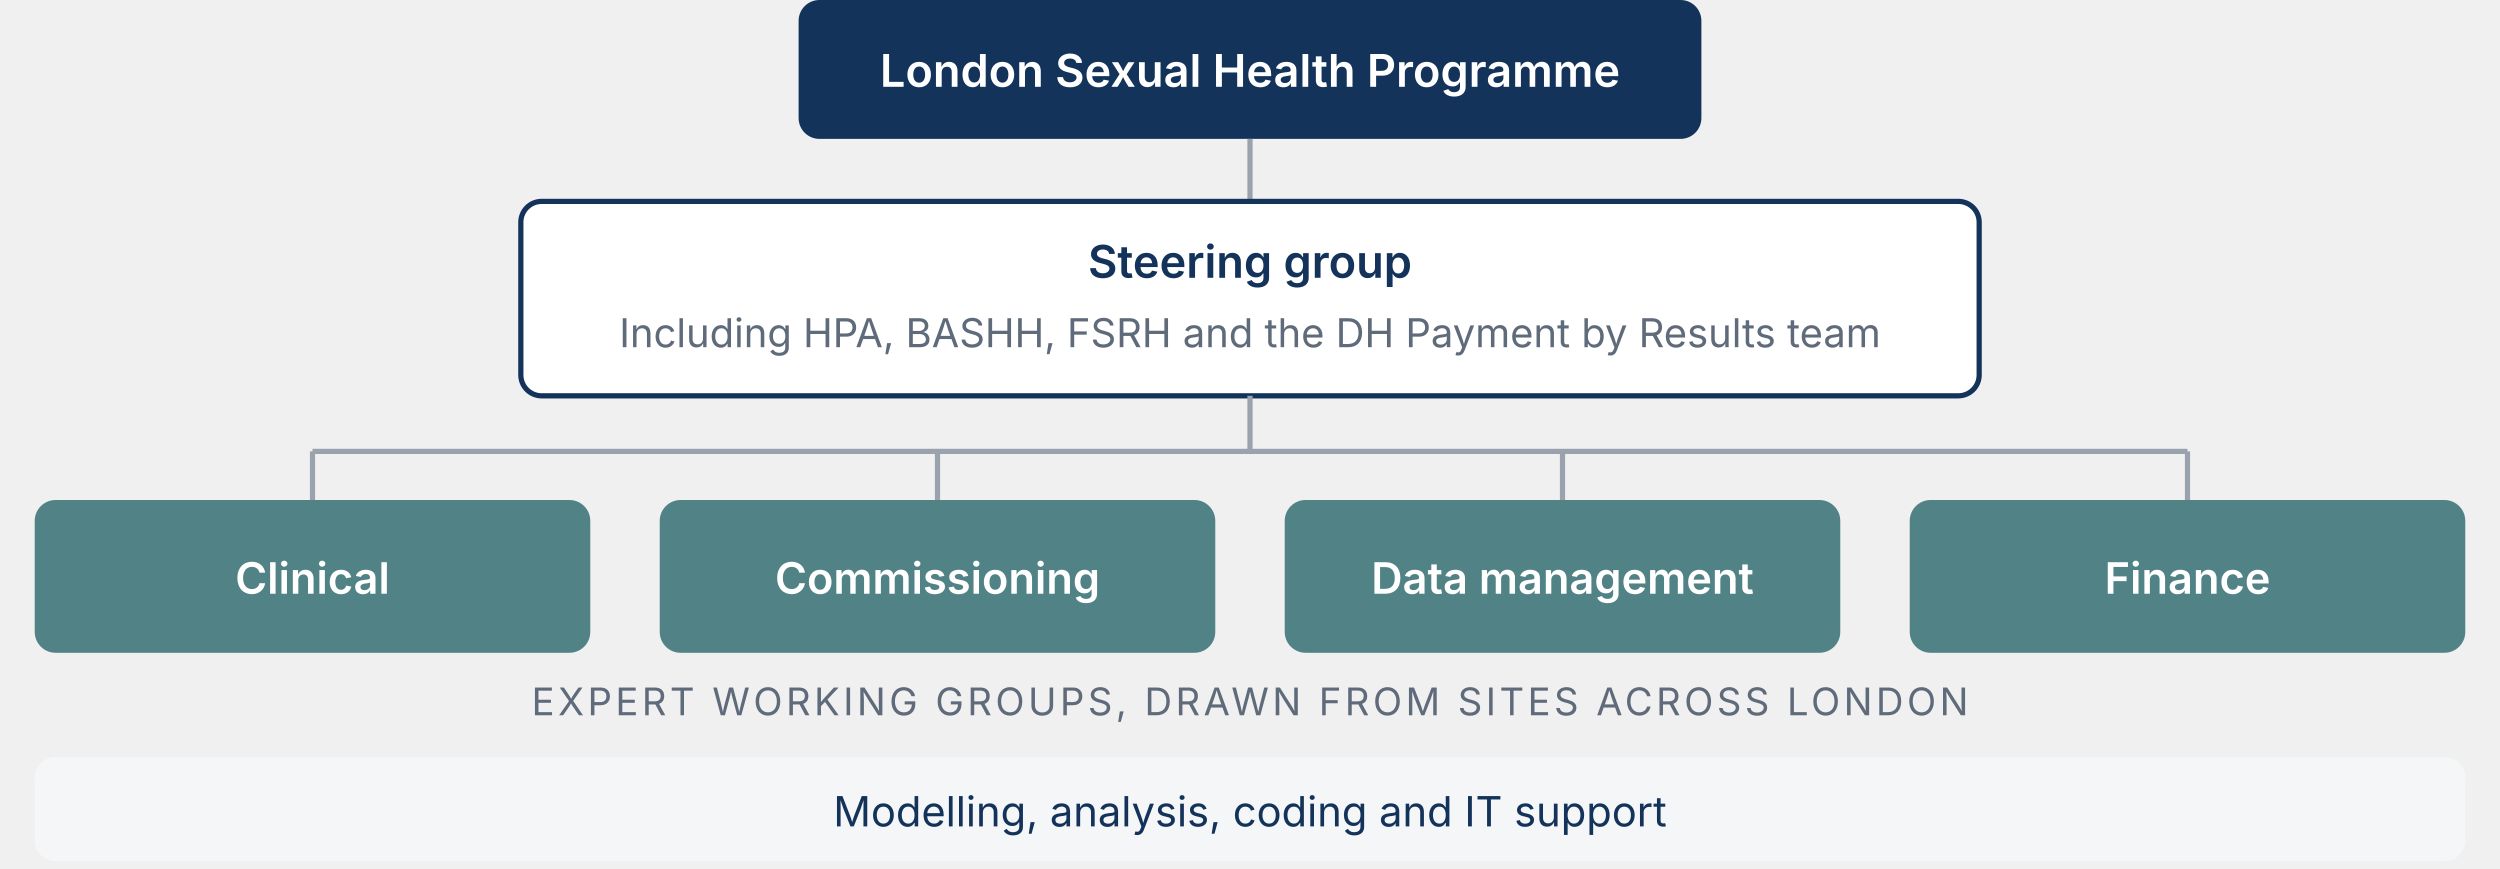
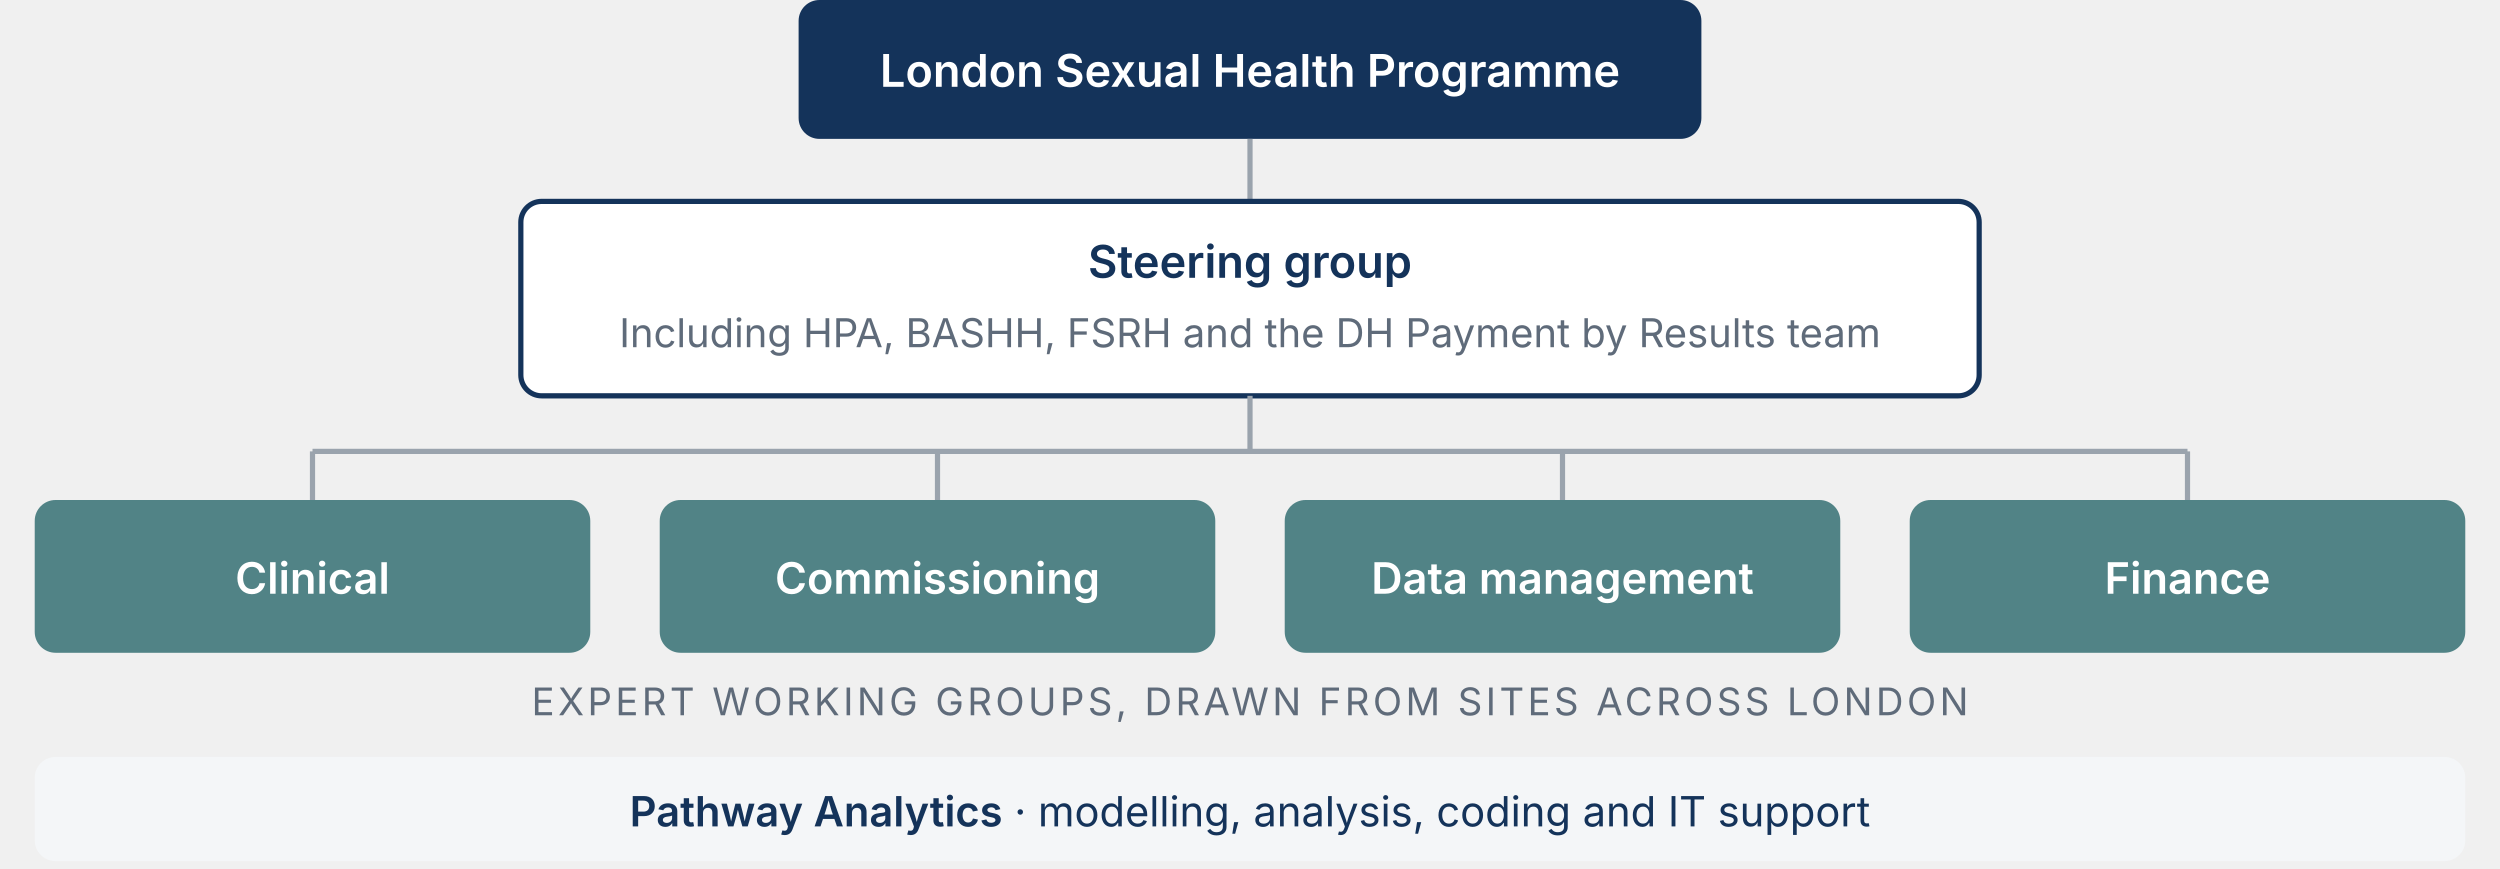
<svg xmlns="http://www.w3.org/2000/svg" viewBox="0 0 720 250" font-family="Inter, -apple-system, Segoe UI, Roboto, sans-serif">
  <rect x="230" y="0" width="260" height="40" rx="6" fill="#14335a" />
  <text x="360" y="25" font-size="13" fill="#fff" text-anchor="middle" font-weight="600">London Sexual Health Programme</text>
  <line x1="360" y1="40" x2="360" y2="58" stroke="#9aa3ad" stroke-width="1.5" />
  <rect x="150" y="58" width="420" height="56" rx="6" fill="#fff" stroke="#14335a" stroke-width="1.5" />
  <text x="360" y="80" font-size="13" fill="#14335a" text-anchor="middle" font-weight="600">Steering group</text>
  <text x="360" y="100" font-size="11.5" fill="#5f6b7a" text-anchor="middle">Including HPA, BASHH, FSRH and the DH Payment by Results team</text>
  <line x1="360" y1="114" x2="360" y2="130" stroke="#9aa3ad" stroke-width="1.5" />
  <line x1="90" y1="130" x2="630" y2="130" stroke="#9aa3ad" stroke-width="1.5" />
  <g font-size="12.5" text-anchor="middle" font-weight="600" fill="#fff">
    <line x1="90" y1="130" x2="90" y2="144" stroke="#9aa3ad" stroke-width="1.5" />
    <rect x="10" y="144" width="160" height="44" rx="6" fill="#518386" />
    <text x="90" y="171">Clinical</text>
    <line x1="270" y1="130" x2="270" y2="144" stroke="#9aa3ad" stroke-width="1.5" />
    <rect x="190" y="144" width="160" height="44" rx="6" fill="#518386" />
    <text x="270" y="171">Commissioning</text>
    <line x1="450" y1="130" x2="450" y2="144" stroke="#9aa3ad" stroke-width="1.5" />
    <rect x="370" y="144" width="160" height="44" rx="6" fill="#518386" />
    <text x="450" y="171">Data management</text>
    <line x1="630" y1="130" x2="630" y2="144" stroke="#9aa3ad" stroke-width="1.5" />
    <rect x="550" y="144" width="160" height="44" rx="6" fill="#518386" />
    <text x="630" y="171">Finance</text>
  </g>
  <text x="360" y="206" font-size="11" fill="#5f6b7a" text-anchor="middle" letter-spacing="1">EXPERT WORKING GROUPS, DRAWN FROM SITES ACROSS LONDON</text>
  <rect x="10" y="218" width="700" height="30" rx="6" fill="#f4f6f8" />
-   <text x="360" y="238" font-size="12" fill="#14335a" text-anchor="middle">Modelling, analysis, coding and IT support</text>
+   <text x="360" y="238" font-size="12" fill="#14335a" text-anchor="middle">
+     <tspan font-weight="600">Pathway Analytics</tspan> · modelling, analysis, coding and IT support</text>
</svg>
